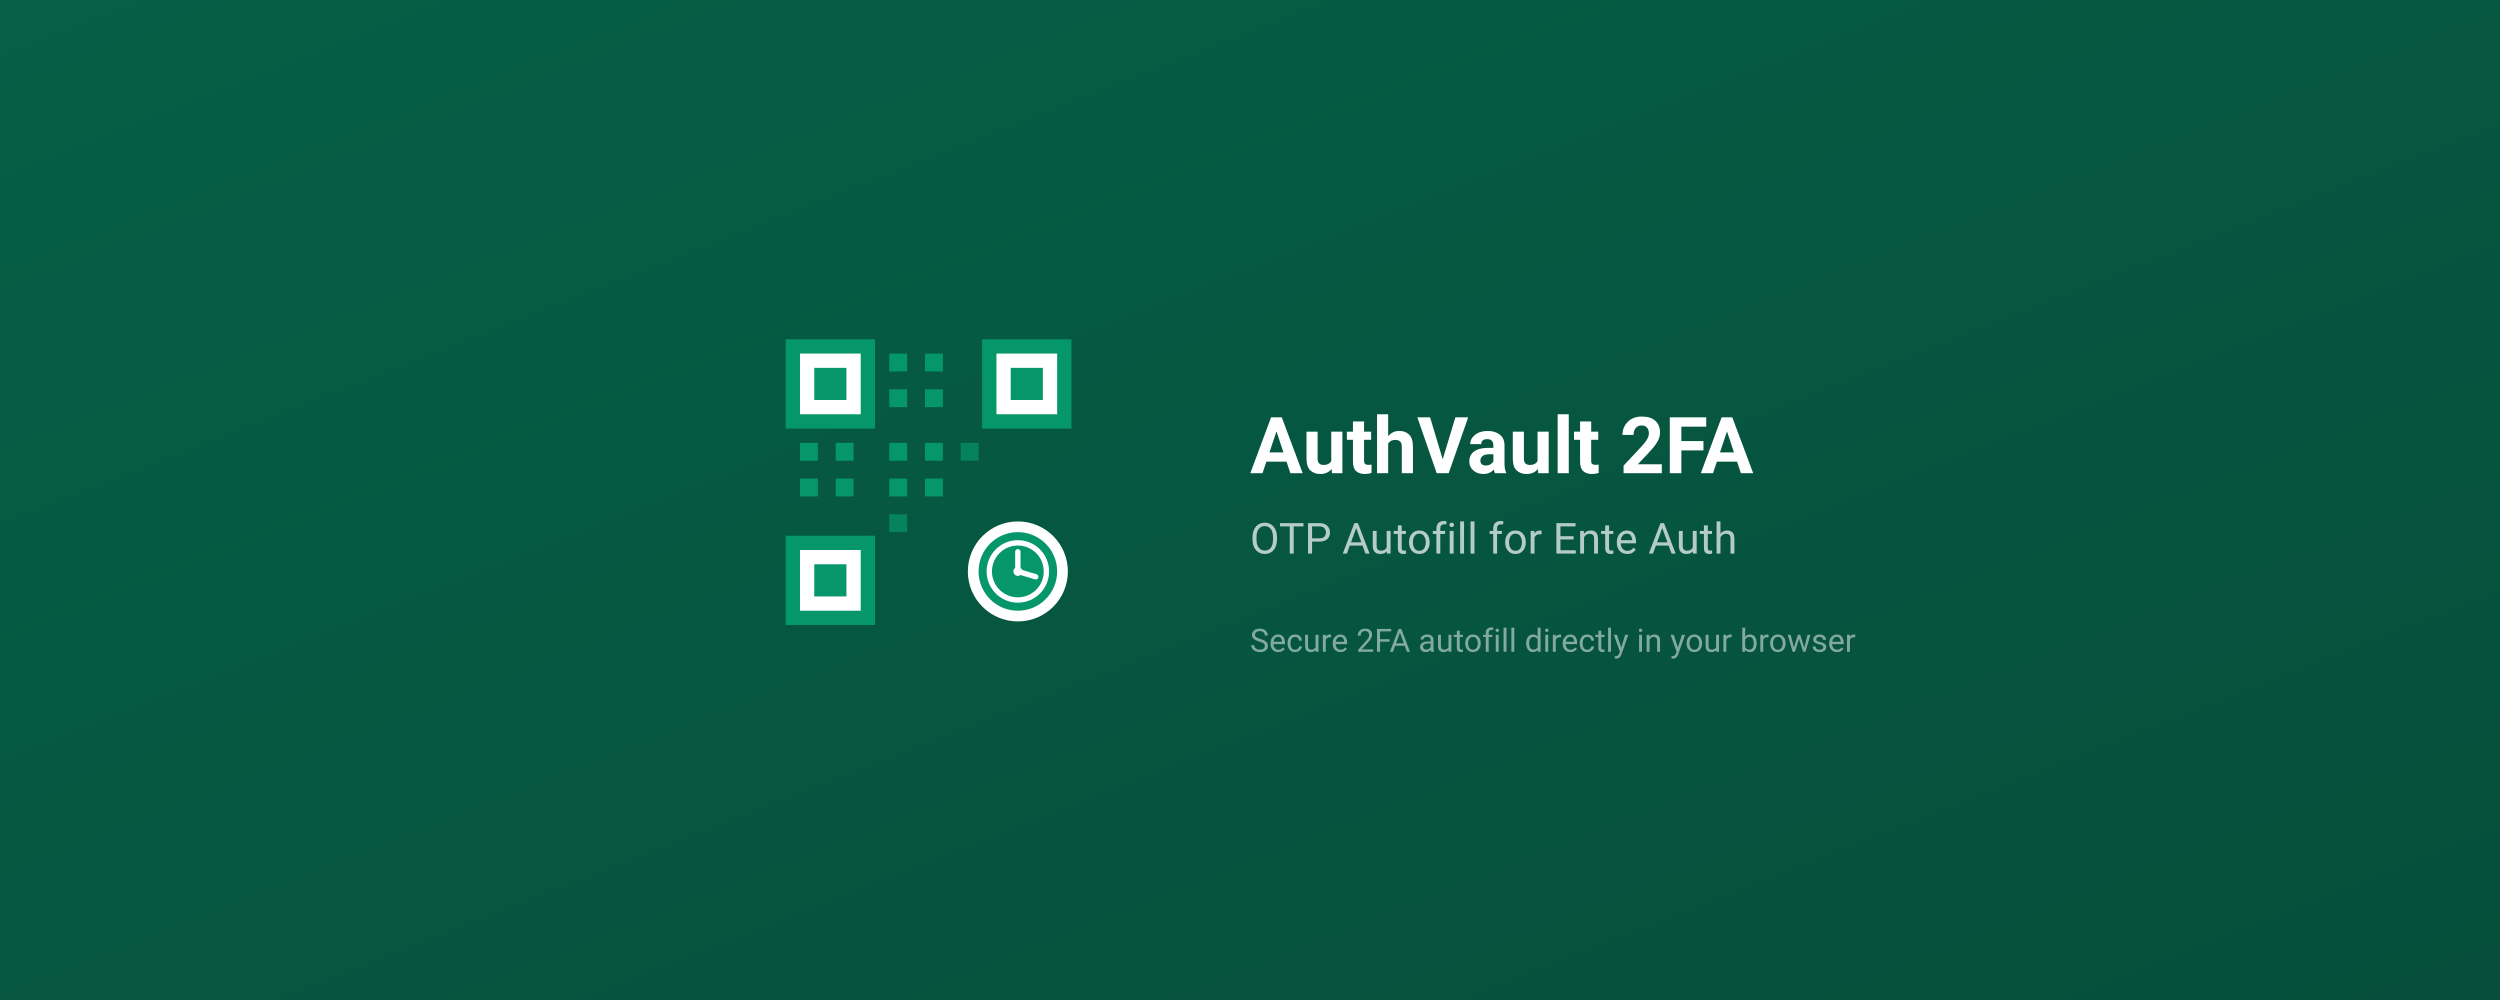
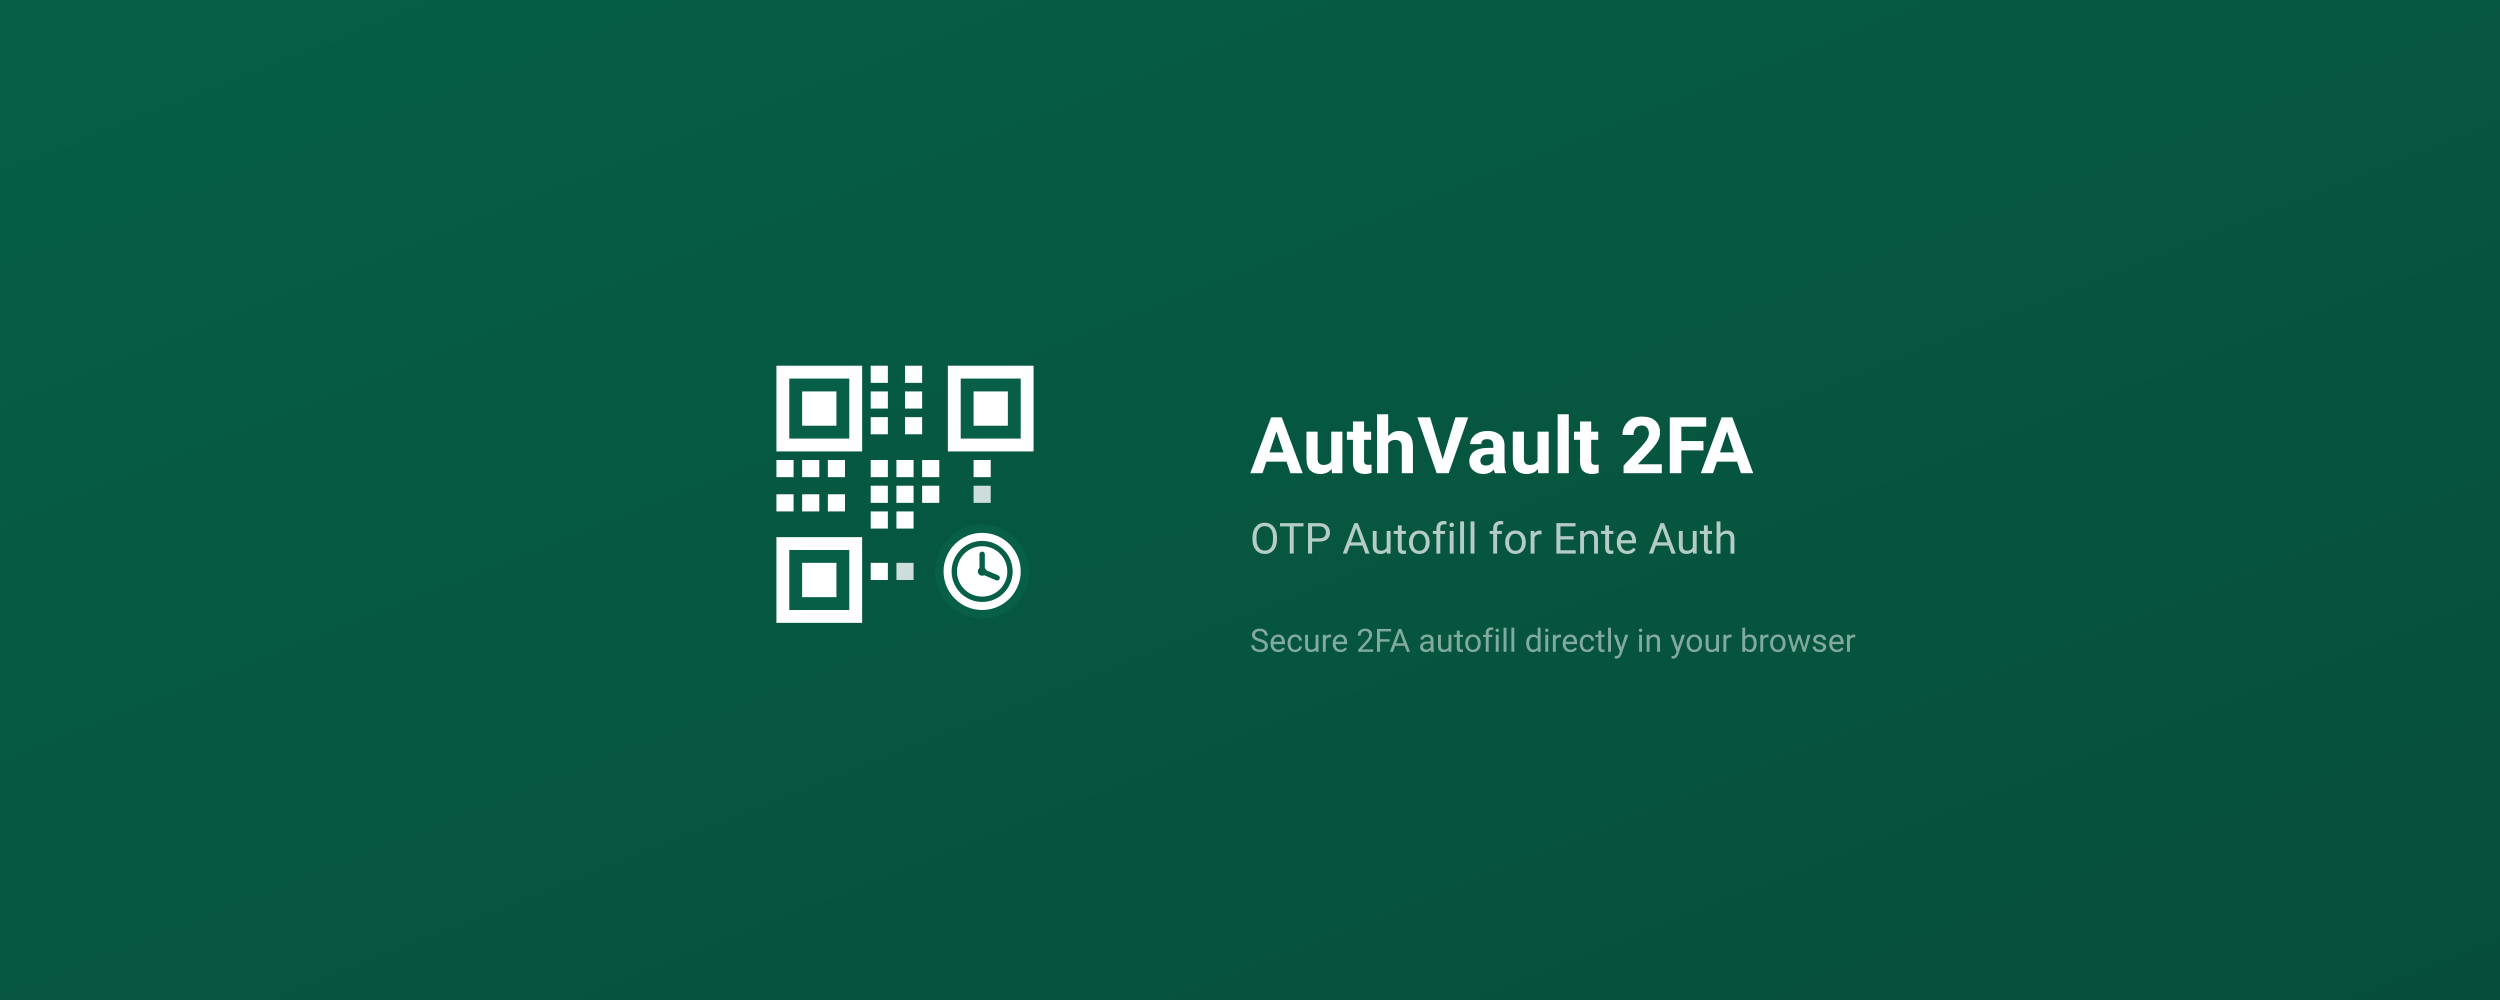
<svg xmlns="http://www.w3.org/2000/svg" width="1400" height="560" viewBox="0 0 1400 560">
  <defs>
    <linearGradient id="bg" x1="0%" y1="0%" x2="100%" y2="100%">
      <stop offset="0%" style="stop-color:#065F46" />
      <stop offset="100%" style="stop-color:#064E3B" />
    </linearGradient>
  </defs>
  <rect width="1400" height="560" fill="url(#bg)" />
-   <g transform="translate(440, 190)">
-     <rect x="0" y="0" width="50" height="50" fill="#059669" />
-     <rect x="8" y="8" width="34" height="34" fill="#ffffff" />
-     <rect x="16" y="16" width="18" height="18" fill="#059669" />
-     <rect x="110" y="0" width="50" height="50" fill="#059669" />
-     <rect x="118" y="8" width="34" height="34" fill="#ffffff" />
-     <rect x="126" y="16" width="18" height="18" fill="#059669" />
-     <rect x="0" y="110" width="50" height="50" fill="#059669" />
-     <rect x="8" y="118" width="34" height="34" fill="#ffffff" />
-     <rect x="16" y="126" width="18" height="18" fill="#059669" />
-     <rect x="58" y="8" width="10" height="10" fill="#059669" />
-     <rect x="78" y="8" width="10" height="10" fill="#059669" />
-     <rect x="58" y="28" width="10" height="10" fill="#059669" />
-     <rect x="78" y="28" width="10" height="10" fill="#059669" />
-     <rect x="8" y="58" width="10" height="10" fill="#059669" />
-     <rect x="28" y="58" width="10" height="10" fill="#059669" />
-     <rect x="8" y="78" width="10" height="10" fill="#059669" />
-     <rect x="28" y="78" width="10" height="10" fill="#059669" />
-     <rect x="58" y="58" width="10" height="10" fill="#059669" />
-     <rect x="78" y="58" width="10" height="10" fill="#059669" />
-     <rect x="58" y="78" width="10" height="10" fill="#059669" />
-     <rect x="78" y="78" width="10" height="10" fill="#059669" />
-     <rect x="98" y="58" width="10" height="10" fill="#059669" opacity="0.7" />
-     <rect x="58" y="98" width="10" height="10" fill="#059669" opacity="0.7" />
-     <circle cx="130" cy="130" r="28" fill="#ffffff" />
-     <circle cx="130" cy="130" r="22" fill="#059669" />
-     <circle cx="130" cy="130" r="16" fill="none" stroke="#ffffff" stroke-width="3" />
-     <line x1="130" y1="130" x2="130" y2="119" stroke="#ffffff" stroke-width="3" stroke-linecap="round" />
-     <line x1="130" y1="130" x2="140" y2="133" stroke="#ffffff" stroke-width="3" stroke-linecap="round" />
-     <circle cx="130" cy="130" r="2.5" fill="#ffffff" />
+   <g transform="translate(430, 200) scale(1.2)">
+     <rect x="4" y="4" width="40" height="40" fill="#ffffff" />
+     <rect x="10" y="10" width="28" height="28" fill="#065F46" />
+     <rect x="16" y="16" width="16" height="16" fill="#ffffff" />
+     <rect x="84" y="4" width="40" height="40" fill="#ffffff" />
+     <rect x="90" y="10" width="28" height="28" fill="#065F46" />
+     <rect x="96" y="16" width="16" height="16" fill="#ffffff" />
+     <rect x="4" y="84" width="40" height="40" fill="#ffffff" />
+     <rect x="10" y="90" width="28" height="28" fill="#065F46" />
+     <rect x="16" y="96" width="16" height="16" fill="#ffffff" />
+     <rect x="48" y="16" width="8" height="8" fill="#ffffff" />
+     <rect x="64" y="16" width="8" height="8" fill="#ffffff" />
+     <rect x="16" y="48" width="8" height="8" fill="#ffffff" />
+     <rect x="16" y="64" width="8" height="8" fill="#ffffff" />
+     <rect x="48" y="4" width="8" height="8" fill="#ffffff" />
+     <rect x="64" y="4" width="8" height="8" fill="#ffffff" />
+     <rect x="48" y="28" width="8" height="8" fill="#ffffff" />
+     <rect x="64" y="28" width="8" height="8" fill="#ffffff" />
+     <rect x="4" y="48" width="8" height="8" fill="#ffffff" />
+     <rect x="28" y="48" width="8" height="8" fill="#ffffff" />
+     <rect x="4" y="64" width="8" height="8" fill="#ffffff" />
+     <rect x="28" y="64" width="8" height="8" fill="#ffffff" />
+     <rect x="48" y="48" width="8" height="8" fill="#ffffff" />
+     <rect x="60" y="48" width="8" height="8" fill="#ffffff" />
+     <rect x="72" y="48" width="8" height="8" fill="#ffffff" />
+     <rect x="48" y="60" width="8" height="8" fill="#ffffff" />
+     <rect x="60" y="60" width="8" height="8" fill="#ffffff" />
+     <rect x="72" y="60" width="8" height="8" fill="#ffffff" />
+     <rect x="48" y="72" width="8" height="8" fill="#ffffff" />
+     <rect x="60" y="72" width="8" height="8" fill="#ffffff" />
+     <rect x="48" y="96" width="8" height="8" fill="#ffffff" />
+     <rect x="60" y="96" width="8" height="8" fill="#ffffff" opacity="0.8" />
+     <rect x="96" y="48" width="8" height="8" fill="#ffffff" />
+     <rect x="96" y="60" width="8" height="8" fill="#ffffff" opacity="0.8" />
+     <circle cx="100" cy="100" r="22" fill="#065F46" />
+     <circle cx="100" cy="100" r="18" fill="#ffffff" />
+     <circle cx="100" cy="100" r="13" fill="none" stroke="#065F46" stroke-width="2.5" />
+     <line x1="100" y1="100" x2="100" y2="92" stroke="#065F46" stroke-width="2.5" stroke-linecap="round" />
+     <line x1="100" y1="100" x2="107" y2="103" stroke="#065F46" stroke-width="2.5" stroke-linecap="round" />
+     <circle cx="100" cy="100" r="2" fill="#065F46" />
  </g>
  <text x="700" y="265" font-family="-apple-system, BlinkMacSystemFont, 'Segoe UI', Roboto, sans-serif" font-size="44" font-weight="700" fill="#ffffff" text-anchor="start">AuthVault 2FA</text>
  <text x="700" y="310" font-family="-apple-system, BlinkMacSystemFont, 'Segoe UI', Roboto, sans-serif" font-size="24" fill="rgba(255,255,255,0.7)" text-anchor="start">OTP Autofill for Ente Auth</text>
  <text x="700" y="365" font-family="-apple-system, BlinkMacSystemFont, 'Segoe UI', Roboto, sans-serif" font-size="18" fill="rgba(255,255,255,0.5)" text-anchor="start">Secure 2FA autofill directly in your browser</text>
</svg>
